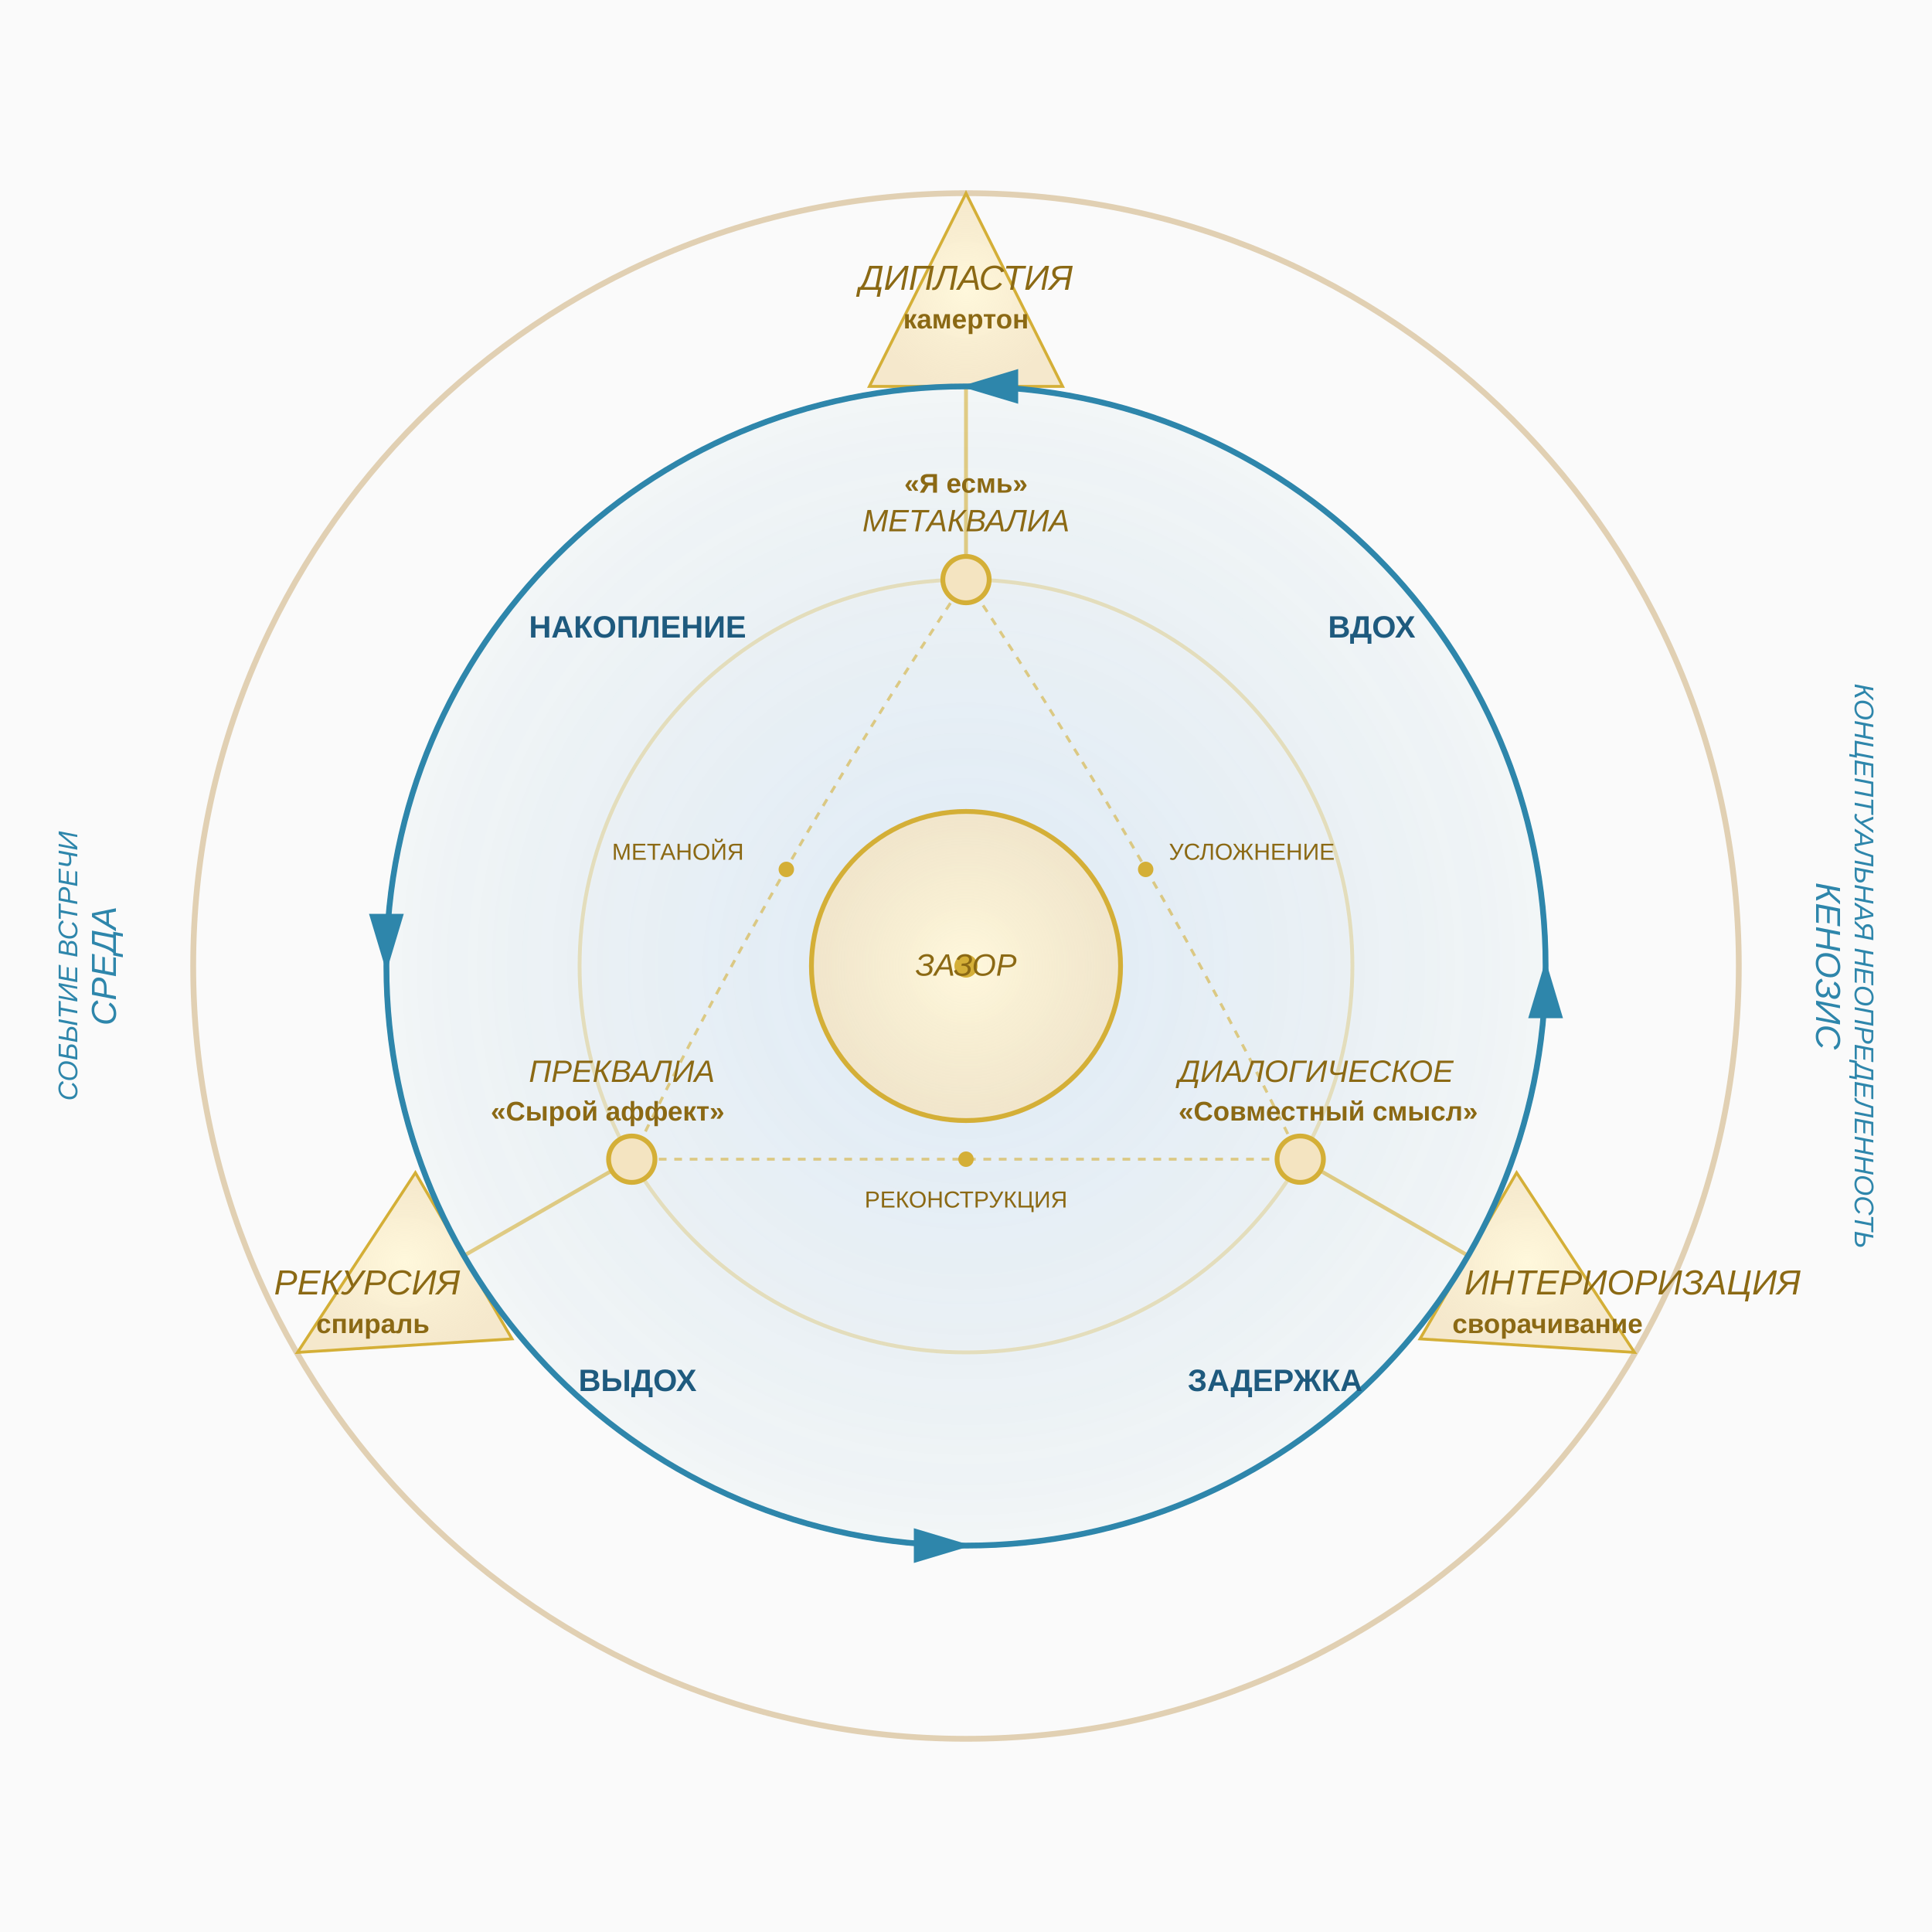
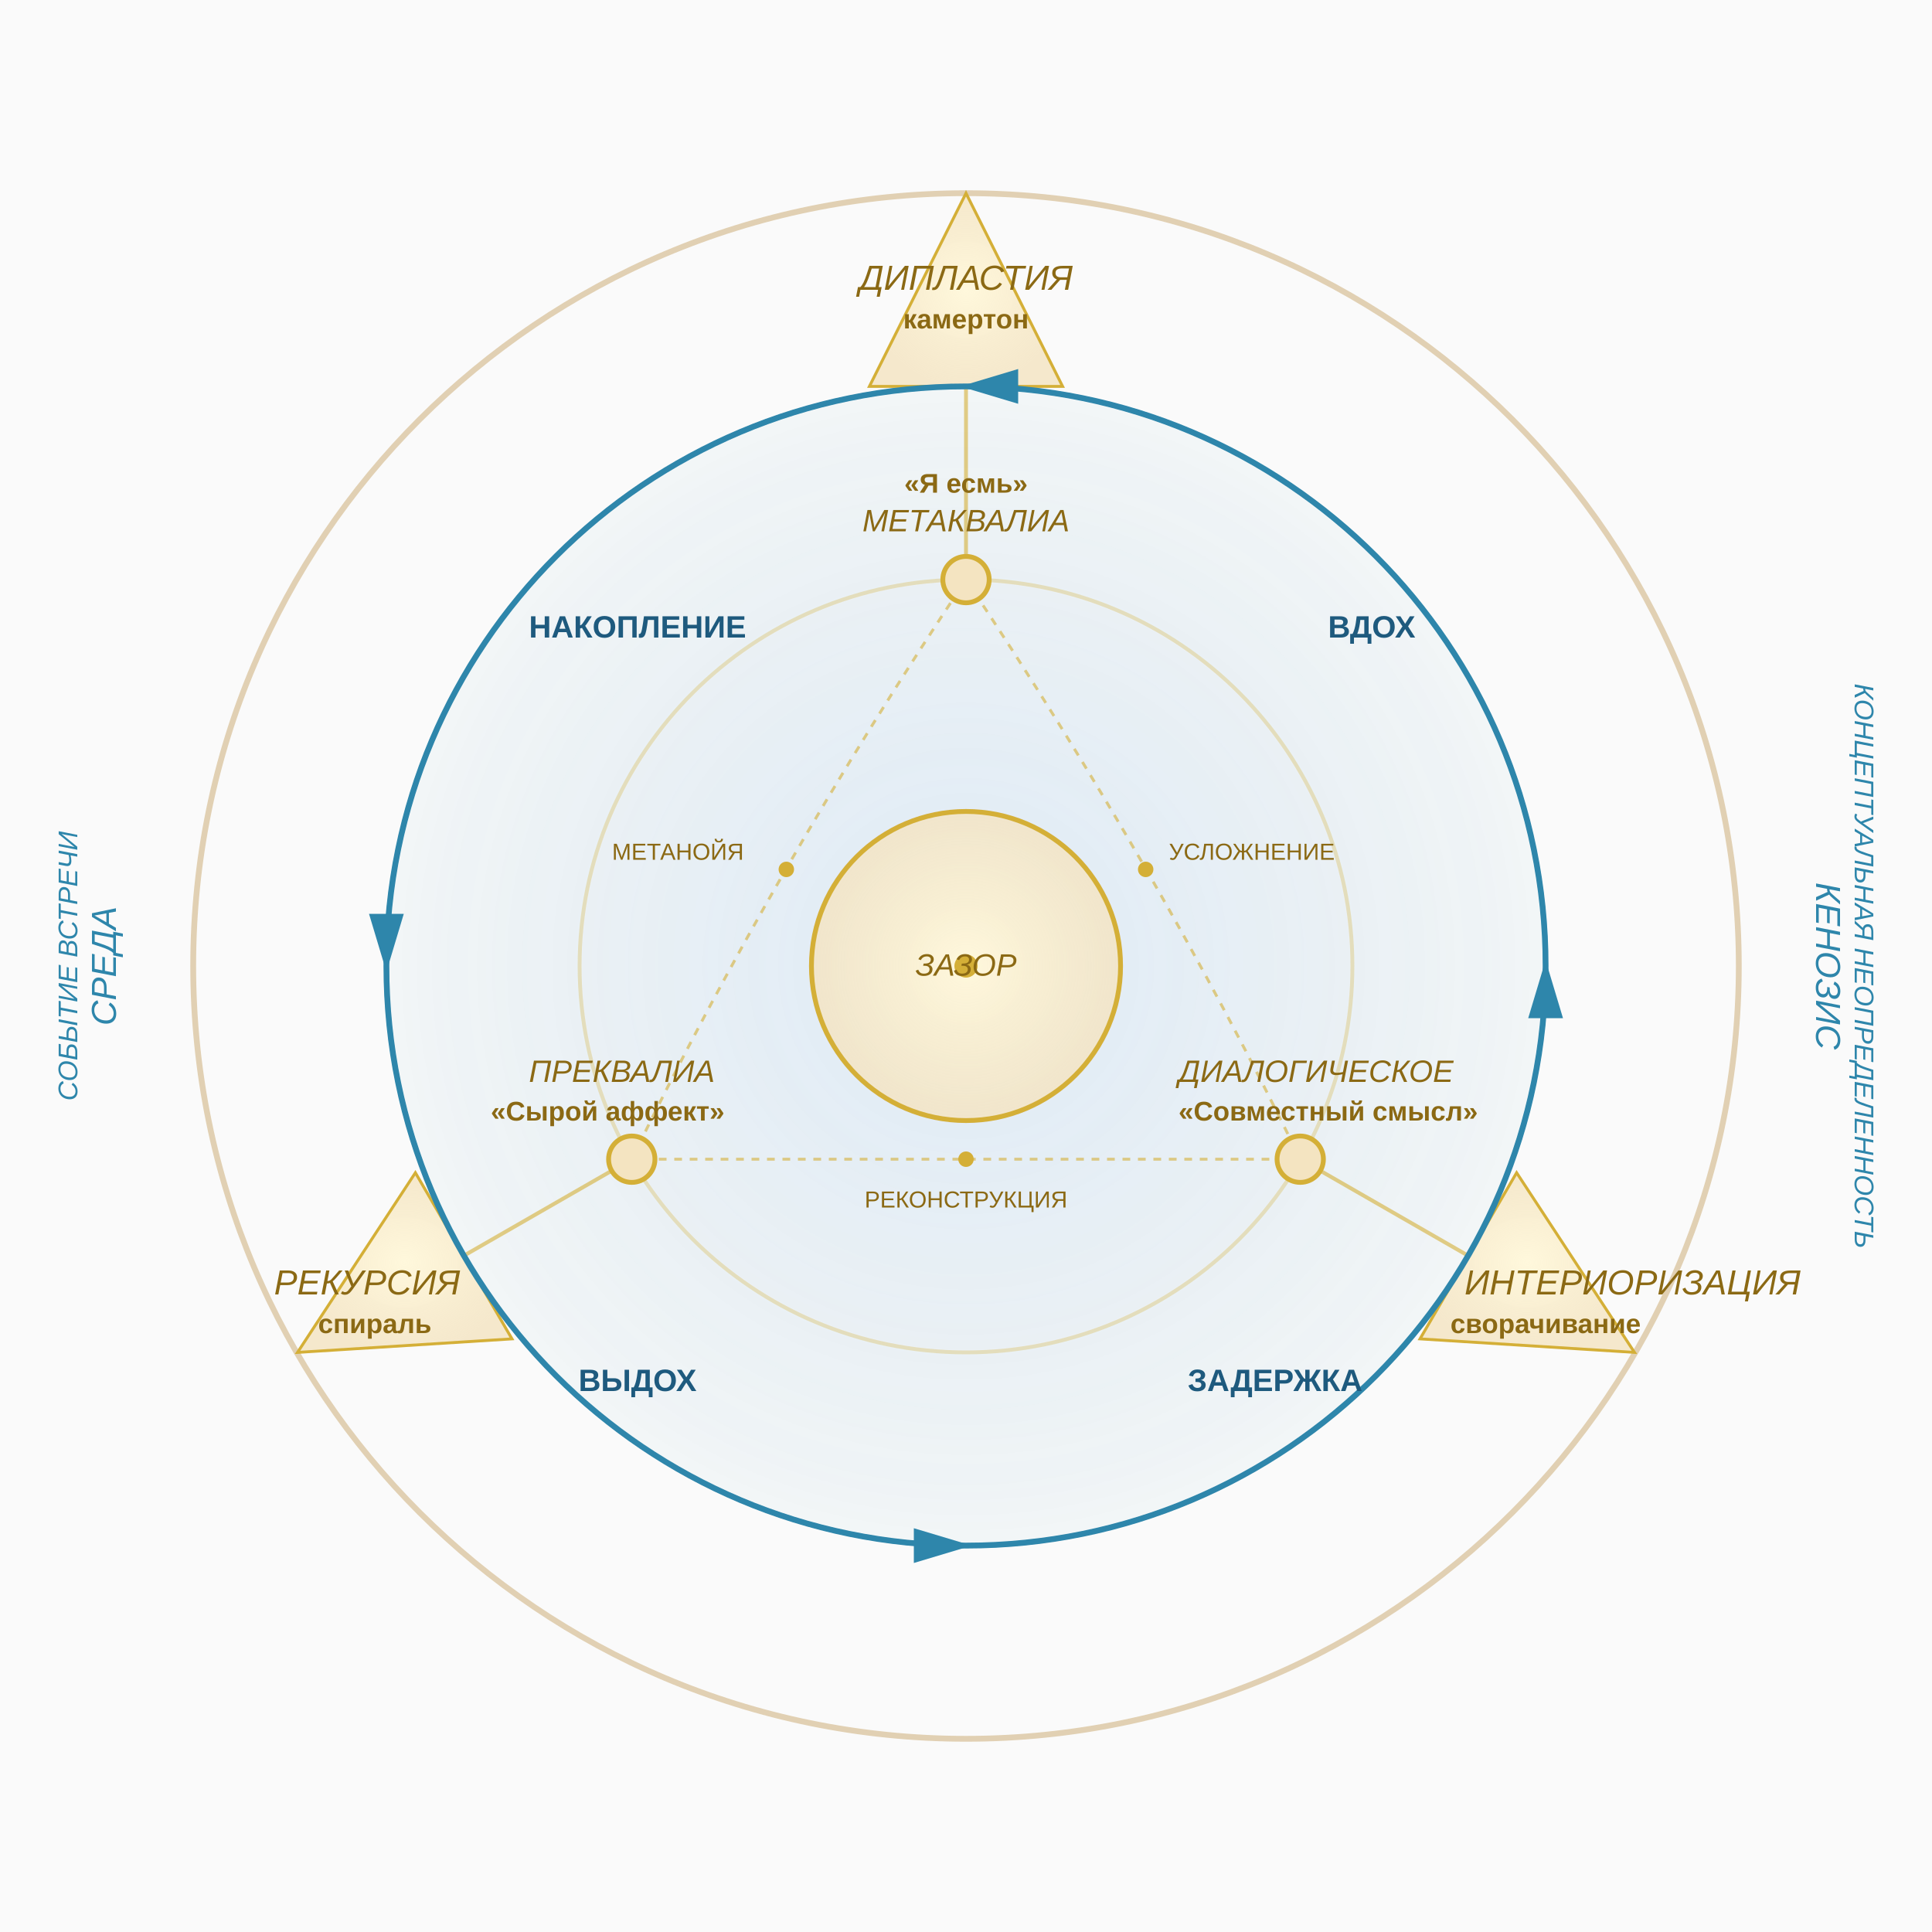
<svg xmlns="http://www.w3.org/2000/svg" viewBox="0 0 1000 1000" width="1000" height="1000">
  <defs>
    <radialGradient id="centerGlow" cx="50%" cy="50%" r="50%">
      <stop offset="0%" style="stop-color:#FFF8DC;stop-opacity:1" />
      <stop offset="100%" style="stop-color:#F4E4C1;stop-opacity:0.8" />
    </radialGradient>
    <radialGradient id="cycleGlow" cx="50%" cy="50%" r="50%">
      <stop offset="0%" style="stop-color:#4A90E2;stop-opacity:0.2" />
      <stop offset="100%" style="stop-color:#2E86AB;stop-opacity:0.05" />
    </radialGradient>
    <marker id="arrowhead" markerWidth="10" markerHeight="10" refX="9" refY="3" orient="auto">
      <polygon points="0 0, 10 3, 0 6" fill="#2E86AB" />
    </marker>
  </defs>
  <rect width="1000" height="1000" fill="#FAFAFA" />
  <circle cx="500" cy="500" r="300" fill="url(#cycleGlow)" stroke="#2E86AB" stroke-width="2.5" opacity="0.8" />
  <circle cx="500" cy="500" r="400" fill="none" stroke="#C8A66B" stroke-width="3" opacity="0.5" />
  <circle cx="500" cy="500" r="200" fill="none" stroke="#D4AF37" stroke-width="2" opacity="0.3" />
  <path d="M 500 300 Q 600 450 673 600" fill="none" stroke="#D4AF37" stroke-width="1.5" stroke-dasharray="4,4" opacity="0.6" />
  <path d="M 673 600 L 327 600" fill="none" stroke="#D4AF37" stroke-width="1.5" stroke-dasharray="4,4" opacity="0.6" />
  <path d="M 327 600 Q 400 450 500 300" fill="none" stroke="#D4AF37" stroke-width="1.5" stroke-dasharray="4,4" opacity="0.6" />
  <g id="diplostia">
    <path d="M 500 100 L 450 200 L 550 200 Z" fill="url(#centerGlow)" stroke="#D4AF37" stroke-width="1.5" />
    <line x1="500" y1="200" x2="500" y2="300" stroke="#D4AF37" stroke-width="2" opacity="0.6" />
    <text x="500" y="150" text-anchor="middle" font-family="Arial, sans-serif" font-size="18" font-style="italic" fill="#8B6914">ДИПЛАСТИЯ</text>
    <text x="500" y="170" text-anchor="middle" font-family="Arial, sans-serif" font-size="14" fill="#8B6914" font-weight="bold">камертон</text>
  </g>
  <g id="interiorization">
    <path d="M 846 700 L 735 693 L 785 607 Z" fill="url(#centerGlow)" stroke="#D4AF37" stroke-width="1.5" />
    <line x1="760" y1="650" x2="673" y2="600" stroke="#D4AF37" stroke-width="2" opacity="0.6" />
    <text x="845" y="670" text-anchor="middle" font-family="Arial, sans-serif" font-size="18" font-style="italic" fill="#8B6914">ИНТЕРИОРИЗАЦИЯ</text>
-     <text x="801" y="690" text-anchor="middle" font-family="Arial, sans-serif" font-size="14" fill="#8B6914" font-weight="bold">сворачивание</text>
+     <text x="800" y="690" text-anchor="middle" font-family="Arial, sans-serif" font-size="14" fill="#8B6914" font-weight="bold">сворачивание</text>
  </g>
  <g id="recursion">
    <path d="M 154 700 L 265 693 L 215 607 Z" fill="url(#centerGlow)" stroke="#D4AF37" stroke-width="1.5" />
    <line x1="240" y1="650" x2="327" y2="600" stroke="#D4AF37" stroke-width="2" opacity="0.6" />
    <text x="190" y="670" text-anchor="middle" font-family="Arial, sans-serif" font-size="18" font-style="italic" fill="#8B6914">РЕКУРСИЯ</text>
-     <text x="193" y="690" text-anchor="middle" font-family="Arial, sans-serif" font-size="14" fill="#8B6914" font-weight="bold">спираль</text>
+     <text x="194" y="690" text-anchor="middle" font-family="Arial, sans-serif" font-size="14" fill="#8B6914" font-weight="bold">спираль</text>
  </g>
  <g id="accumulate">
    <path d="M 500 200 A 300 300 0 0 0 200 500" fill="none" stroke="#2E86AB" stroke-width="3" marker-end="url(#arrowhead)" />
    <text x="330" y="330" text-anchor="middle" font-family="Arial, sans-serif" font-size="16" font-weight="bold" fill="#1E5A7E">НАКОПЛЕНИЕ</text>
  </g>
  <g id="exhale">
    <path d="M 200 500 A 300 300 0 0 0 500 800" fill="none" stroke="#2E86AB" stroke-width="3" marker-end="url(#arrowhead)" />
    <text x="330" y="720" text-anchor="middle" font-family="Arial, sans-serif" font-size="16" font-weight="bold" fill="#1E5A7E">ВЫДОХ</text>
  </g>
  <g id="delay">
    <path d="M 500 800 A 300 300 0 0 0 800 500" fill="none" stroke="#2E86AB" stroke-width="3" marker-end="url(#arrowhead)" />
    <text x="660" y="720" text-anchor="middle" font-family="Arial, sans-serif" font-size="16" font-weight="bold" fill="#1E5A7E">ЗАДЕРЖКА</text>
  </g>
  <g id="inhale">
    <path d="M 800 500 A 300 300 0 0 0 500 200" fill="none" stroke="#2E86AB" stroke-width="3" marker-end="url(#arrowhead)" />
    <text x="710" y="330" text-anchor="middle" font-family="Arial, sans-serif" font-size="16" font-weight="bold" fill="#1E5A7E">ВДОХ</text>
  </g>
  <g id="metaqualia">
    <circle cx="500" cy="300" r="12" fill="#F4E4C1" stroke="#D4AF37" stroke-width="2.5" />
    <text x="500" y="275" text-anchor="middle" font-family="Arial, sans-serif" font-size="16" font-style="italic" fill="#8B6914">МЕТАКВАЛИА</text>
    <text x="500" y="255" text-anchor="middle" font-family="Arial, sans-serif" font-size="14" fill="#8B6914" font-weight="bold">«Я есмь»</text>
  </g>
  <g id="dialogical">
    <circle cx="673" cy="600" r="12" fill="#F4E4C1" stroke="#D4AF37" stroke-width="2.5" />
    <text x="610" y="560" text-anchor="start" font-family="Arial, sans-serif" font-size="16" font-style="italic" fill="#8B6914">ДИАЛОГИЧЕСКОЕ</text>
    <text x="610" y="580" text-anchor="start" font-family="Arial, sans-serif" font-size="14" fill="#8B6914" font-weight="bold">«Совместный смысл»</text>
  </g>
  <g id="prequalia">
    <circle cx="327" cy="600" r="12" fill="#F4E4C1" stroke="#D4AF37" stroke-width="2.5" />
    <text x="370" y="560" text-anchor="end" font-family="Arial, sans-serif" font-size="16" font-style="italic" fill="#8B6914">ПРЕКВАЛИА</text>
    <text x="375" y="580" text-anchor="end" font-family="Arial, sans-serif" font-size="14" fill="#8B6914" font-weight="bold">«Сырой аффект»</text>
  </g>
  <g id="transform-points">
    <circle cx="593" cy="450" r="4" fill="#D4AF37" />
    <text x="605" y="445" font-family="Arial, sans-serif" font-size="12" fill="#8B6914">УСЛОЖНЕНИЕ</text>
    <circle cx="500" cy="600" r="4" fill="#D4AF37" />
    <text x="500" y="625" text-anchor="middle" font-family="Arial, sans-serif" font-size="12" fill="#8B6914">РЕКОНСТРУКЦИЯ</text>
    <circle cx="407" cy="450" r="4" fill="#D4AF37" />
    <text x="385" y="445" text-anchor="end" font-family="Arial, sans-serif" font-size="12" fill="#8B6914">МЕТАНОЙЯ</text>
  </g>
  <g id="center">
    <circle cx="500" cy="500" r="80" fill="url(#centerGlow)" stroke="#D4AF37" stroke-width="2.5" />
    <circle cx="500" cy="500" r="6" fill="#D4AF37" />
    <text x="500" y="505" text-anchor="middle" font-family="Arial, sans-serif" font-size="16" font-style="italic" fill="#8B6914">ЗАЗОР</text>
  </g>
  <text x="940" y="500" text-anchor="middle" font-family="Arial, sans-serif" font-size="18" font-style="italic" fill="#2E86AB" transform="rotate(90 940 500)">КЕНОЗИС</text>
  <text x="960" y="500" text-anchor="middle" font-family="Arial, sans-serif" font-size="14" fill="#2E86AB" font-style="italic" transform="rotate(90 960 500)">КОНЦЕПТУАЛЬНАЯ НЕОПРЕДЕЛЕННОСТЬ</text>
  <text x="60" y="500" text-anchor="middle" font-family="Arial, sans-serif" font-size="18" font-style="italic" fill="#2E86AB" transform="rotate(-90 60 500)">СРЕДА</text>
  <text x="40" y="500" text-anchor="middle" font-family="Arial, sans-serif" font-size="14" fill="#2E86AB" font-style="italic" transform="rotate(-90 40 500)">СОБЫТИЕ ВСТРЕЧИ</text>
</svg>
